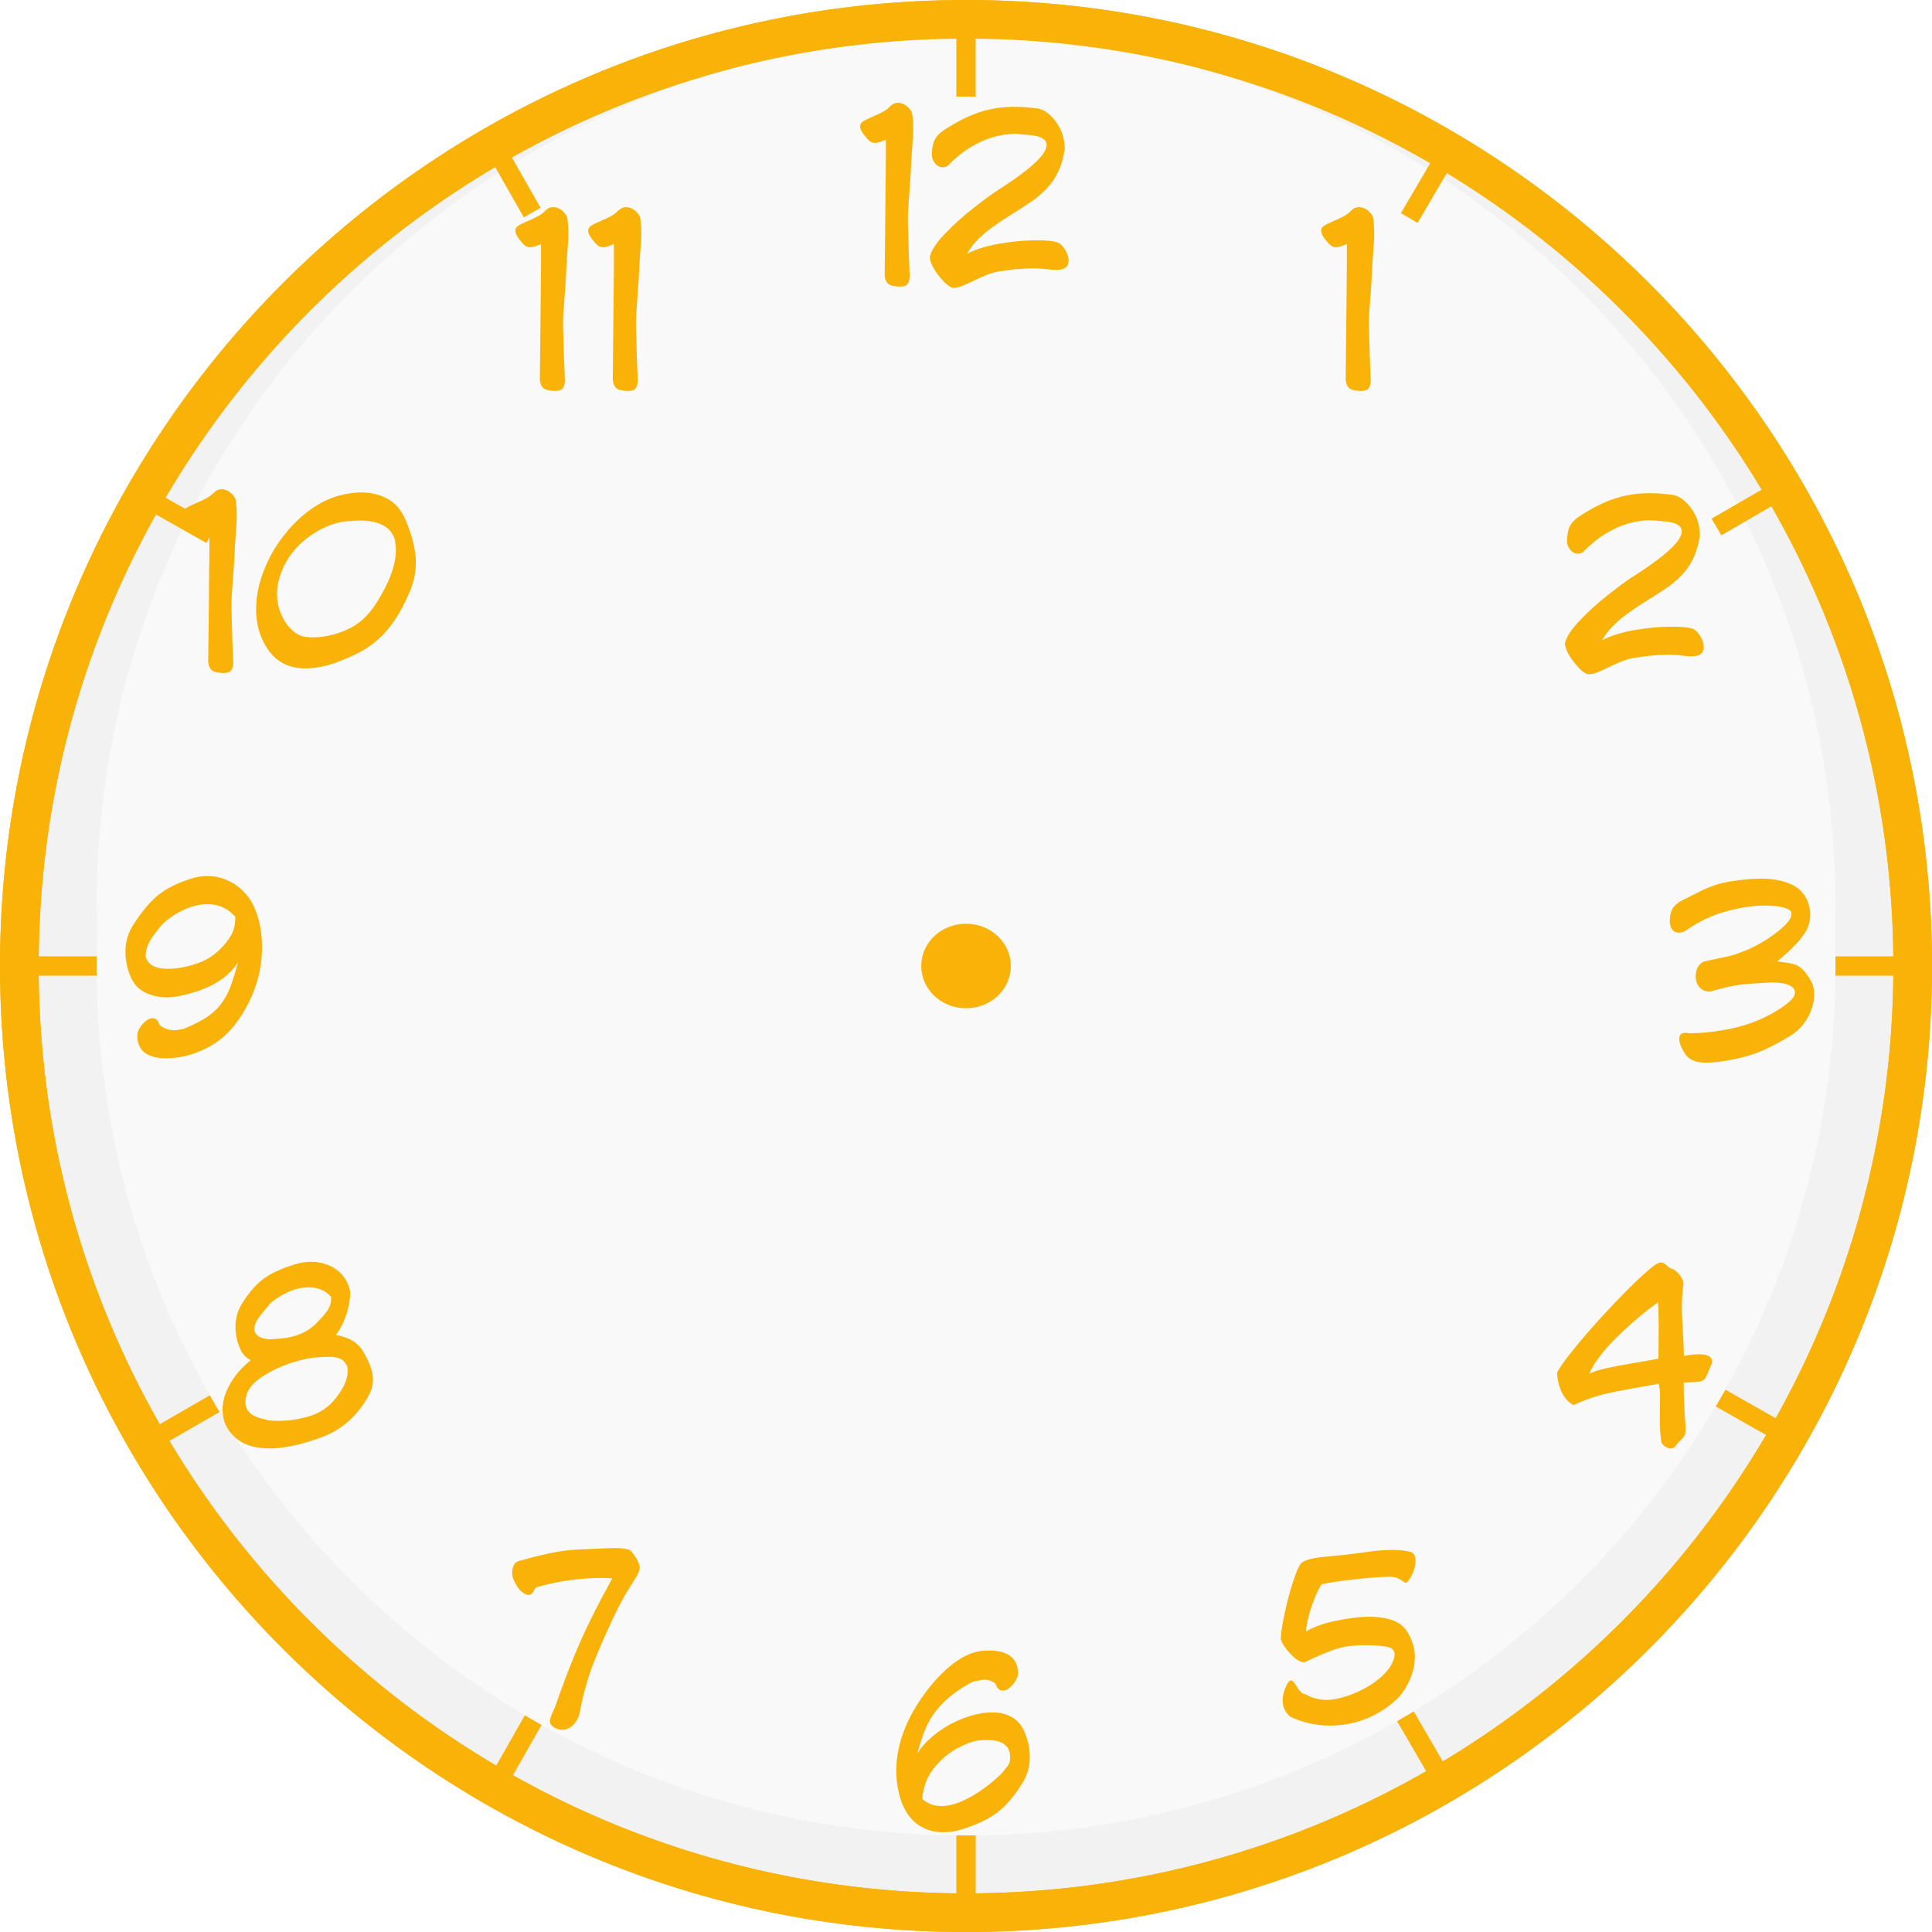
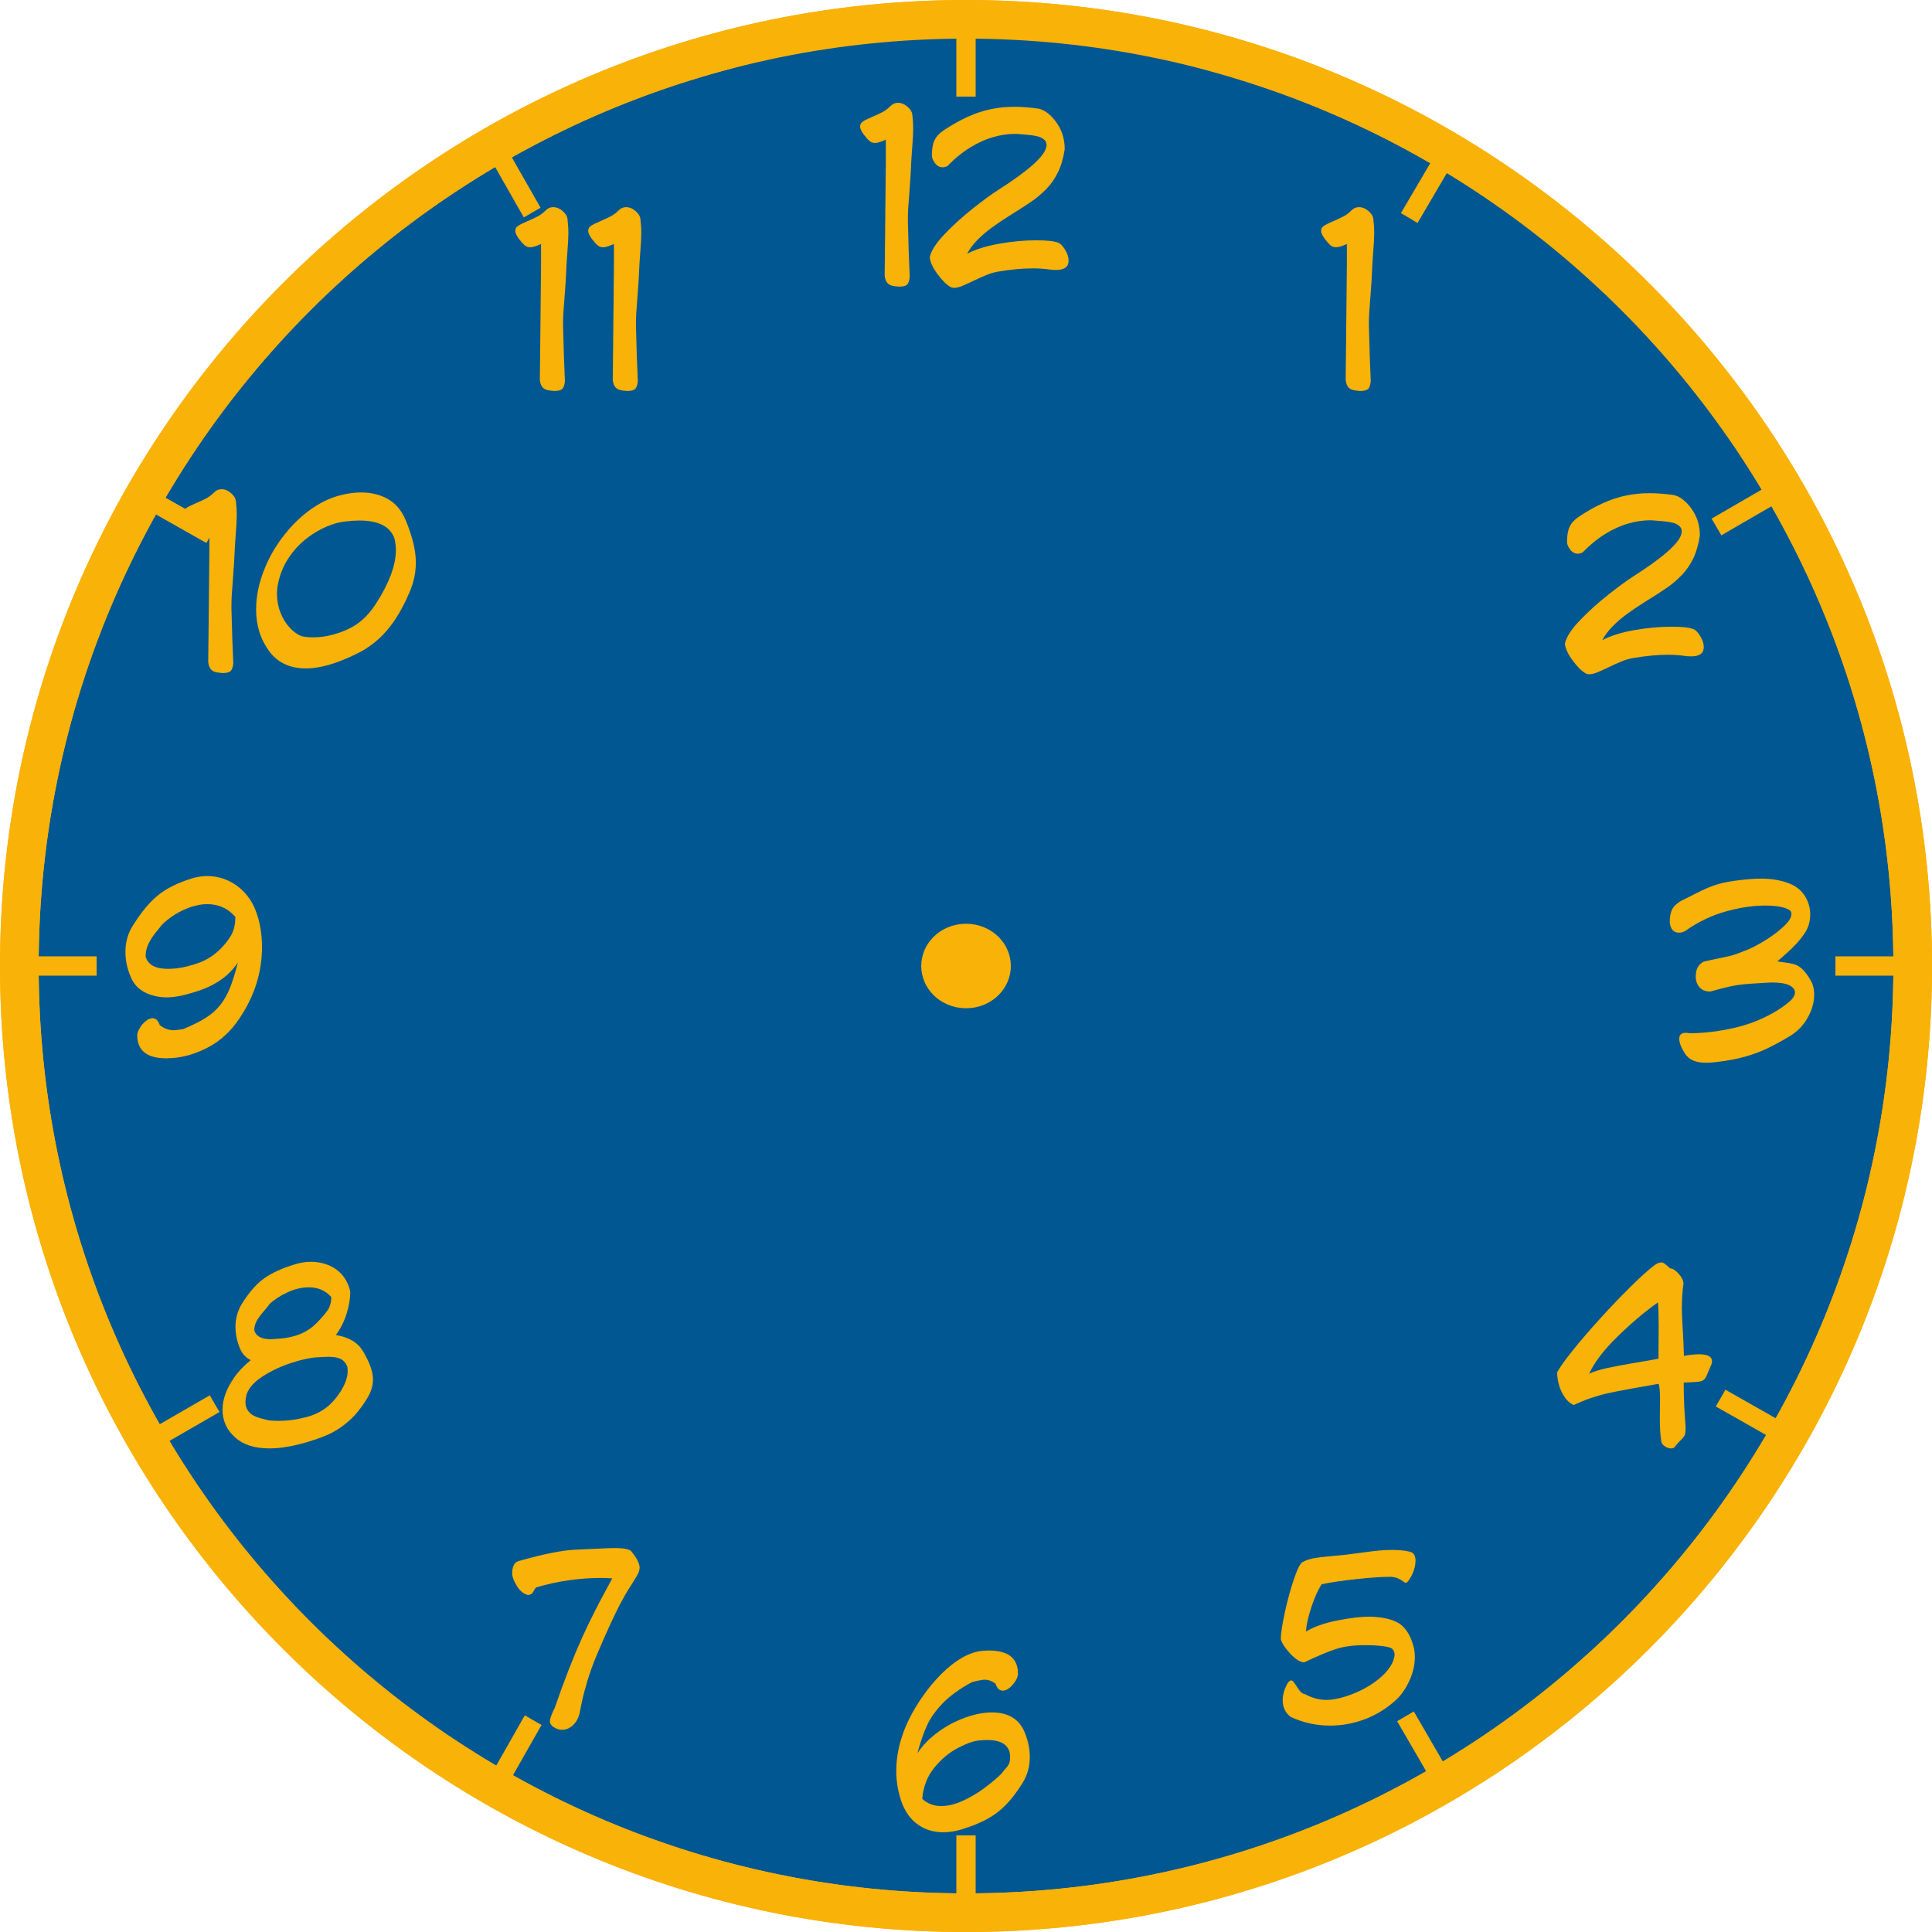
<svg xmlns="http://www.w3.org/2000/svg" id="svg1901" viewBox="0 0 100 100" version="1.0">
  <g id="layer2">
-     <path id="path2308" style="stroke-linejoin:round;stroke:#f9b208;stroke-linecap:round;stroke-width:1.905;fill:#f2f2f2" transform="matrix(1.0496 0 0 1.0496 -2.0927 -.93294)" d="m96.317 48.527c0 25.77-20.915 46.685-46.685 46.685s-46.685-20.915-46.685-46.685c-0-25.77 20.915-46.685 46.685-46.685 25.77-0 46.685 20.915 46.685 46.685z" />
-     <path id="path10448" style="fill:#f9f9f9" transform="matrix(1.2276 0 0 1.2633 -11.06 -17.096)" d="m86.399 50.648c0 19.663-16.423 35.621-36.658 35.621s-36.658-15.958-36.658-35.621c0-19.664 16.423-35.622 36.658-35.622s36.658 15.958 36.658 35.622z" />
+     <path id="path2308" style="stroke-linejoin:round;stroke:#f9b208;stroke-linecap:round;stroke-width:1.905;fill:#005792" transform="matrix(1.0496 0 0 1.0496 -2.0927 -.93294)" d="m96.317 48.527c0 25.77-20.915 46.685-46.685 46.685s-46.685-20.915-46.685-46.685c-0-25.77 20.915-46.685 46.685-46.685 25.77-0 46.685 20.915 46.685 46.685z" />
+     <path id="path10448" style="fill:#005792" transform="matrix(1.2276 0 0 1.2633 -11.06 -17.096)" d="m86.399 50.648c0 19.663-16.423 35.621-36.658 35.621s-36.658-15.958-36.658-35.621c0-19.664 16.423-35.622 36.658-35.622s36.658 15.958 36.658 35.622z" />
    <path id="path2242" style="stroke:#f9b208;stroke-width:1px;fill:none" d="m50.5 49.5l42.004-24.345" />
    <path id="path2246" style="stroke:#f9b208;stroke-width:1px;fill:none" d="m49.5 49.5l-42.37-23.979" />
    <path id="path2248" style="stroke:#f9b208;stroke-width:1px;fill:none" d="m49.5 50.5l-42.187 24.345" />
    <path id="path2250" style="stroke:#f9b208;stroke-width:1px;fill:none" d="m50.5 50.5l41.638 23.612" />
    <path id="path2252" style="stroke:#f9b208;stroke-width:1px;fill:none" d="m74.662 92.138l-24.162-41.638" />
    <path id="path2254" style="stroke:#f9b208;stroke-width:1px;fill:none" d="m25.521 92.687l23.979-42.187" />
    <path id="path2258" style="stroke:#f9b208;stroke-width:1px;fill:none" d="m0.454 50h99.153" />
    <path id="path2260" style="stroke:#f9b208;stroke-width:1px;fill:none" d="m50 0.393v99.164" />
-     <path id="path9472" style="fill:#f2f2f2" d="m5.156 46.156c-0.108 1.27-0.156 2.547-0.156 3.844 0 24.84 20.16 45 45 45s45-20.16 45-45c0-1.297-0.049-2.574-0.156-3.844-1.956 23.04-21.301 41.156-44.844 41.156s-42.888-18.116-44.844-41.156z" />
+     <path id="path9472" style="fill:#005792" d="m5.156 46.156c-0.108 1.27-0.156 2.547-0.156 3.844 0 24.84 20.16 45 45 45s45-20.16 45-45c0-1.297-0.049-2.574-0.156-3.844-1.956 23.04-21.301 41.156-44.844 41.156s-42.888-18.116-44.844-41.156z" />
    <path id="path2262" style="stroke:#f9b208;stroke-width:1px;fill:none" d="m74.845 8.046l-24.345 41.454" />
    <path id="path2264" style="stroke:#f9b208;stroke-width:1px;fill:none" d="m25.338 7.13l24.162 42.37" />
-     <path id="path2266" style="fill:#f9f9f9" transform="matrix(1.2276 0 0 1.2633 -11.06 -13.982)" d="m86.399 50.648c0 19.663-16.423 35.621-36.658 35.621s-36.658-15.958-36.658-35.621c0-19.664 16.423-35.622 36.658-35.622s36.658 15.958 36.658 35.622z" />
+     <path id="path2266" style="fill:#005792" transform="matrix(1.2276 0 0 1.2633 -11.06 -13.982)" d="m86.399 50.648c0 19.663-16.423 35.621-36.658 35.621s-36.658-15.958-36.658-35.621c0-19.664 16.423-35.622 36.658-35.622s36.658 15.958 36.658 35.622z" />
  </g>
  <g id="layer1">
    <path id="path2157" style="stroke-linejoin:round;stroke:#f9b208;stroke-linecap:round;stroke-width:1.905;fill:none" transform="matrix(1.0496 0 0 1.0496 -2.0927 -.93294)" d="m96.317 48.527c0 25.77-20.915 46.685-46.685 46.685s-46.685-20.915-46.685-46.685c-0-25.77 20.915-46.685 46.685-46.685 25.77-0 46.685 20.915 46.685 46.685z" />
    <path id="text2159" style="fill:#f9b208" d="m19.018 72.353c-0.295 0.494-0.619 0.896-0.972 1.206-0.352 0.309-0.729 0.55-1.129 0.723s-0.877 0.331-1.43 0.473c-0.558 0.143-1.074 0.214-1.547 0.214-0.769 0-1.361-0.191-1.775-0.574-0.432-0.383-0.647-0.859-0.647-1.43 0-0.531 0.199-1.083 0.597-1.655 0.203-0.301 0.491-0.604 0.865-0.911-0.256-0.121-0.444-0.325-0.563-0.612-0.152-0.369-0.229-0.738-0.229-1.105 0-0.451 0.117-0.859 0.349-1.224 0.361-0.575 0.737-1.002 1.127-1.284 0.389-0.281 0.922-0.525 1.598-0.732 0.285-0.088 0.564-0.132 0.838-0.132 0.324 0 0.628 0.059 0.912 0.177 0.284 0.119 0.524 0.293 0.718 0.525 0.194 0.231 0.328 0.513 0.4 0.845 0 0.359-0.064 0.741-0.192 1.145-0.128 0.405-0.312 0.771-0.552 1.099 0.672 0.109 1.139 0.39 1.403 0.841 0.344 0.57 0.516 1.055 0.516 1.453 0 0.322-0.096 0.642-0.287 0.958zm-1.872-5.218c-0.293-0.336-0.682-0.504-1.166-0.504-0.358 0-0.724 0.087-1.099 0.26s-0.689 0.378-0.941 0.616c-0.027 0.053-0.118 0.168-0.272 0.345-0.154 0.176-0.277 0.342-0.369 0.498-0.092 0.155-0.138 0.325-0.138 0.511 0.088 0.305 0.376 0.457 0.864 0.457 0.049 0 0.217-0.012 0.504-0.035 0.772-0.069 1.379-0.324 1.823-0.768 0.263-0.263 0.461-0.49 0.594-0.678 0.133-0.189 0.2-0.422 0.2-0.702zm0.826 3.586c-0.088-0.193-0.207-0.323-0.356-0.391-0.15-0.067-0.346-0.101-0.591-0.101-0.134 0-0.338 0.009-0.612 0.026-0.34 0.016-0.777 0.11-1.312 0.282-0.536 0.172-1.028 0.401-1.478 0.687-0.451 0.286-0.736 0.599-0.857 0.939-0.041 0.168-0.062 0.299-0.062 0.395 0 0.17 0.037 0.313 0.111 0.429 0.075 0.117 0.172 0.207 0.292 0.273 0.12 0.065 0.258 0.118 0.413 0.158s0.288 0.074 0.397 0.101c0.16 0.016 0.324 0.024 0.492 0.024 0.485 0 0.975-0.067 1.471-0.2s0.914-0.366 1.254-0.7c0.244-0.244 0.449-0.519 0.614-0.825 0.165-0.305 0.247-0.591 0.247-0.857 0-0.111-0.008-0.191-0.023-0.24z" />
    <path id="text2167" style="fill:#f9b208" d="m47.219 5.922c0.032 0.244 0.047 0.496 0.047 0.756 0 0.219-0.017 0.542-0.051 0.971-0.034 0.429-0.057 0.813-0.069 1.153-0.01 0.238-0.033 0.589-0.069 1.053-0.036 0.464-0.059 0.781-0.07 0.953s-0.016 0.394-0.016 0.669c0 0.039 0.002 0.102 0.006 0.188s0.006 0.151 0.006 0.196c0.015 0.748 0.043 1.568 0.084 2.461-0.017 0.201-0.063 0.337-0.136 0.409-0.073 0.071-0.212 0.106-0.417 0.106-0.082-0.007-0.166-0.017-0.251-0.027-0.085-0.011-0.161-0.033-0.228-0.066-0.068-0.034-0.124-0.087-0.17-0.161-0.046-0.075-0.078-0.181-0.095-0.32 0.005-0.566 0.013-1.282 0.023-2.149 0.01-0.866 0.023-2.122 0.038-3.769v-1.116c-0.252 0.113-0.436 0.17-0.554 0.17-0.111 0-0.207-0.033-0.288-0.1s-0.184-0.182-0.309-0.346c-0.121-0.168-0.182-0.304-0.182-0.407 0-0.102 0.044-0.184 0.132-0.247s0.245-0.143 0.47-0.239c0.226-0.096 0.411-0.182 0.557-0.258 0.145-0.076 0.284-0.181 0.414-0.314 0.114-0.111 0.242-0.167 0.384-0.167 0.174 0 0.337 0.066 0.489 0.196 0.153 0.131 0.238 0.266 0.255 0.404zm7.89 1.799c-0.066 0.453-0.181 0.848-0.343 1.184-0.162 0.336-0.365 0.628-0.608 0.876-0.243 0.248-0.496 0.463-0.76 0.644-0.264 0.182-0.653 0.433-1.169 0.753-0.334 0.209-0.64 0.416-0.918 0.621-0.279 0.205-0.524 0.418-0.736 0.638-0.212 0.219-0.385 0.452-0.52 0.698 0.432-0.226 0.983-0.399 1.653-0.518s1.315-0.179 1.936-0.179c0.539 0 0.911 0.04 1.116 0.12 0.116 0.037 0.236 0.156 0.362 0.356s0.189 0.393 0.189 0.579c0 0.32-0.216 0.48-0.647 0.48-0.145 0-0.257-0.008-0.337-0.023-0.28-0.039-0.572-0.059-0.876-0.059-0.528 0-1.123 0.056-1.787 0.167-0.2 0.035-0.396 0.092-0.591 0.17-0.194 0.078-0.423 0.181-0.687 0.308-0.263 0.127-0.468 0.219-0.613 0.277-0.146 0.057-0.275 0.086-0.389 0.086-0.076 0-0.14-0.017-0.193-0.05-0.199-0.111-0.421-0.332-0.667-0.663-0.245-0.331-0.378-0.622-0.399-0.872 0.068-0.336 0.33-0.741 0.785-1.214 0.455-0.474 0.952-0.922 1.492-1.345s0.949-0.722 1.226-0.898c1.545-0.982 2.385-1.718 2.52-2.206 0.016-0.066 0.023-0.114 0.023-0.143 0-0.121-0.045-0.219-0.137-0.293s-0.207-0.128-0.344-0.161c-0.138-0.033-0.284-0.056-0.437-0.069s-0.271-0.023-0.353-0.031c-0.16-0.016-0.284-0.024-0.372-0.024-0.352 0-0.721 0.054-1.109 0.163s-0.785 0.287-1.192 0.535c-0.408 0.248-0.805 0.571-1.191 0.97-0.092 0.041-0.172 0.061-0.241 0.061-0.16 0-0.293-0.072-0.401-0.215-0.107-0.144-0.161-0.276-0.161-0.397 0-0.332 0.046-0.595 0.139-0.789 0.093-0.194 0.255-0.368 0.485-0.52 0.436-0.289 0.854-0.523 1.254-0.702s0.797-0.308 1.189-0.388c0.393-0.08 0.794-0.12 1.204-0.12 0.374 0 0.793 0.032 1.26 0.097 0.324 0.078 0.63 0.315 0.916 0.712s0.429 0.858 0.429 1.386z" />
    <path id="text2171" style="fill:#f9b208" d="m29.372 11.322c0.031 0.245 0.047 0.497 0.047 0.756 0 0.219-0.017 0.543-0.052 0.971-0.034 0.429-0.057 0.813-0.068 1.153-0.01 0.239-0.033 0.59-0.069 1.054-0.036 0.463-0.06 0.781-0.071 0.952-0.01 0.171-0.016 0.394-0.016 0.669 0 0.039 0.002 0.102 0.006 0.188s0.006 0.151 0.006 0.196c0.016 0.748 0.044 1.568 0.085 2.461-0.018 0.201-0.063 0.337-0.136 0.409-0.074 0.071-0.213 0.106-0.418 0.106-0.082-0.007-0.165-0.017-0.25-0.027-0.085-0.011-0.161-0.033-0.229-0.066-0.067-0.034-0.124-0.087-0.17-0.161-0.046-0.075-0.077-0.181-0.095-0.32 0.006-0.566 0.014-1.282 0.024-2.149 0.009-0.866 0.022-2.122 0.038-3.769v-1.116c-0.252 0.113-0.437 0.17-0.554 0.17-0.111 0-0.208-0.033-0.289-0.1-0.081-0.066-0.184-0.181-0.309-0.345-0.121-0.168-0.181-0.304-0.181-0.408 0-0.101 0.044-0.184 0.131-0.247 0.088-0.064 0.245-0.143 0.471-0.239 0.225-0.096 0.411-0.182 0.556-0.258 0.146-0.076 0.284-0.18 0.415-0.313 0.113-0.112 0.241-0.167 0.384-0.167 0.173 0 0.337 0.065 0.489 0.196s0.237 0.266 0.255 0.404zm3.773 0c0.031 0.245 0.047 0.497 0.047 0.756 0 0.219-0.017 0.543-0.051 0.971-0.034 0.429-0.057 0.813-0.069 1.153-0.01 0.239-0.033 0.59-0.069 1.054-0.036 0.463-0.059 0.781-0.07 0.952s-0.016 0.394-0.016 0.669c0 0.039 0.002 0.102 0.006 0.188 0.003 0.086 0.005 0.151 0.005 0.196 0.016 0.748 0.044 1.568 0.085 2.461-0.017 0.201-0.063 0.337-0.136 0.409-0.073 0.071-0.212 0.106-0.417 0.106-0.082-0.007-0.166-0.017-0.251-0.027-0.085-0.011-0.161-0.033-0.228-0.066-0.068-0.034-0.124-0.087-0.17-0.161-0.046-0.075-0.078-0.181-0.095-0.32 0.005-0.566 0.013-1.282 0.023-2.149 0.01-0.866 0.022-2.122 0.038-3.769v-1.116c-0.252 0.113-0.436 0.17-0.554 0.17-0.111 0-0.207-0.033-0.288-0.1-0.081-0.066-0.184-0.181-0.309-0.345-0.121-0.168-0.182-0.304-0.182-0.408 0-0.101 0.044-0.184 0.132-0.247 0.088-0.064 0.244-0.143 0.47-0.239s0.411-0.182 0.557-0.258c0.145-0.076 0.283-0.18 0.414-0.313 0.114-0.112 0.241-0.167 0.384-0.167 0.174 0 0.337 0.065 0.489 0.196 0.153 0.131 0.238 0.266 0.255 0.404z" />
    <path id="text2175" style="fill:#f9b208" d="m12.207 25.922c0.031 0.245 0.047 0.497 0.047 0.756 0 0.219-0.017 0.543-0.051 0.971-0.034 0.429-0.057 0.813-0.069 1.153-0.01 0.239-0.033 0.59-0.069 1.054-0.036 0.463-0.06 0.781-0.07 0.952-0.011 0.171-0.016 0.394-0.016 0.669 0 0.039 0.002 0.102 0.005 0.188 0.004 0.086 0.006 0.151 0.006 0.196 0.016 0.748 0.044 1.568 0.085 2.461-0.017 0.201-0.063 0.337-0.136 0.409-0.073 0.071-0.212 0.106-0.417 0.106-0.082-0.007-0.166-0.017-0.251-0.027-0.085-0.011-0.161-0.033-0.228-0.066-0.068-0.034-0.124-0.087-0.17-0.161-0.046-0.075-0.078-0.181-0.096-0.32 0.006-0.566 0.014-1.282 0.024-2.149 0.01-0.866 0.022-2.122 0.038-3.769v-1.116c-0.252 0.113-0.437 0.17-0.554 0.17-0.111 0-0.207-0.033-0.288-0.1-0.081-0.066-0.184-0.181-0.309-0.345-0.121-0.168-0.182-0.304-0.182-0.408 0-0.101 0.044-0.184 0.132-0.247 0.088-0.064 0.245-0.143 0.47-0.239 0.226-0.096 0.411-0.182 0.557-0.258 0.145-0.076 0.283-0.18 0.414-0.313 0.113-0.112 0.241-0.167 0.384-0.167 0.174 0 0.337 0.065 0.489 0.196 0.153 0.131 0.238 0.266 0.255 0.404zm9.018 4.667c-0.244 0.582-0.503 1.077-0.777 1.483-0.273 0.406-0.56 0.743-0.861 1.011-0.301 0.267-0.616 0.489-0.946 0.665-0.33 0.175-0.717 0.347-1.16 0.515-0.61 0.223-1.162 0.334-1.656 0.334-0.806 0-1.43-0.288-1.872-0.864-0.465-0.619-0.697-1.351-0.697-2.194 0-0.823 0.212-1.671 0.636-2.546 0.256-0.526 0.582-1.025 0.98-1.499 0.397-0.473 0.836-0.873 1.315-1.2 0.48-0.326 0.97-0.549 1.472-0.67 0.356-0.09 0.699-0.135 1.032-0.135 0.519 0 0.98 0.113 1.384 0.338 0.403 0.226 0.71 0.59 0.921 1.091 0.352 0.85 0.528 1.582 0.528 2.195 0 0.504-0.1 0.996-0.299 1.476zm-0.783-2.628c-0.185-0.679-0.8-1.019-1.845-1.019-0.184 0-0.42 0.016-0.709 0.047-0.299 0.027-0.63 0.117-0.992 0.271-0.362 0.153-0.717 0.367-1.063 0.64-0.347 0.273-0.651 0.609-0.912 1.006-0.26 0.398-0.439 0.843-0.537 1.335-0.031 0.15-0.047 0.319-0.047 0.507 0 0.341 0.062 0.666 0.186 0.974 0.124 0.307 0.284 0.566 0.481 0.776 0.196 0.21 0.401 0.354 0.616 0.432 0.16 0.039 0.357 0.059 0.589 0.059 0.561 0 1.14-0.131 1.739-0.393 0.598-0.261 1.099-0.706 1.501-1.333 0.696-1.076 1.043-2.012 1.043-2.809 0-0.114-0.016-0.278-0.05-0.493z" />
    <path id="text2183" style="fill:#f9b208" d="m13.262 47.206c0.199 0.55 0.299 1.155 0.299 1.813 0 1.315-0.392 2.55-1.175 3.706-0.443 0.66-0.983 1.156-1.619 1.488-0.635 0.332-1.264 0.517-1.885 0.554-0.033 0-0.079 0.002-0.138 0.006s-0.101 0.006-0.126 0.006c-1.01 0-1.515-0.401-1.515-1.201 0.006-0.114 0.051-0.239 0.135-0.377 0.084-0.137 0.187-0.255 0.309-0.353 0.122-0.097 0.239-0.146 0.35-0.146 0.168 0 0.292 0.12 0.372 0.36 0.227 0.176 0.471 0.264 0.732 0.264 0.059 0 0.218-0.02 0.477-0.059 0.488-0.201 0.883-0.399 1.185-0.593s0.55-0.416 0.746-0.665c0.195-0.249 0.361-0.545 0.498-0.886 0.136-0.342 0.271-0.776 0.404-1.301-0.229 0.34-0.5 0.622-0.813 0.846-0.314 0.225-0.645 0.403-0.993 0.534-0.349 0.131-0.726 0.243-1.133 0.337-0.291 0.056-0.535 0.085-0.733 0.085-0.426 0-0.808-0.088-1.148-0.263-0.34-0.174-0.585-0.447-0.735-0.818-0.176-0.422-0.264-0.846-0.264-1.272 0-0.518 0.132-0.977 0.396-1.38 0.43-0.685 0.861-1.204 1.294-1.556 0.433-0.351 1.017-0.641 1.753-0.87 0.258-0.08 0.526-0.12 0.806-0.12 0.361 0 0.711 0.076 1.05 0.229 0.339 0.152 0.636 0.369 0.89 0.652 0.255 0.282 0.448 0.609 0.579 0.98zm-1.081 0.252c-0.381-0.44-0.865-0.66-1.453-0.66-0.276 0-0.561 0.051-0.856 0.151-0.295 0.101-0.57 0.232-0.825 0.393s-0.482 0.34-0.681 0.537c-0.018 0.032-0.11 0.149-0.277 0.352s-0.301 0.407-0.401 0.612-0.151 0.428-0.151 0.668c0.117 0.424 0.501 0.636 1.151 0.636 0.113 0 0.258-0.008 0.434-0.023 0.363-0.041 0.753-0.138 1.171-0.289 0.417-0.151 0.79-0.392 1.12-0.722 0.247-0.246 0.436-0.492 0.569-0.737s0.199-0.551 0.199-0.918z" />
    <path id="text2187" style="fill:#f9b208" d="m53.038 89.667c0.176 0.427 0.264 0.851 0.264 1.271 0 0.514-0.132 0.974-0.396 1.38-0.281 0.449-0.564 0.819-0.849 1.109s-0.606 0.532-0.963 0.726c-0.356 0.195-0.788 0.371-1.296 0.529-0.322 0.104-0.65 0.155-0.984 0.155-0.5 0-0.939-0.135-1.316-0.407-0.377-0.271-0.658-0.668-0.844-1.189-0.175-0.516-0.263-1.039-0.263-1.571 0-1.228 0.42-2.464 1.259-3.709 0.329-0.486 0.676-0.914 1.042-1.284s0.739-0.664 1.119-0.881c0.38-0.216 0.748-0.335 1.103-0.354 0.035 0 0.081-0.002 0.138-0.006 0.056-0.004 0.098-0.006 0.126-0.006 1.008 0 1.512 0.401 1.512 1.201-0.006 0.174-0.097 0.364-0.273 0.569s-0.349 0.307-0.518 0.307c-0.168 0-0.292-0.12-0.373-0.36-0.177-0.137-0.366-0.205-0.565-0.205-0.092 0-0.214 0.018-0.366 0.056-0.153 0.037-0.246 0.058-0.281 0.064-0.645 0.352-1.152 0.718-1.521 1.1s-0.642 0.768-0.817 1.159c-0.176 0.39-0.34 0.866-0.493 1.427 0.233-0.348 0.519-0.66 0.859-0.935s0.7-0.504 1.081-0.686c0.381-0.181 0.754-0.314 1.119-0.398 0.281-0.062 0.545-0.094 0.791-0.094 0.856 0 1.424 0.344 1.705 1.032zm-0.779 1.031c-0.117-0.424-0.501-0.636-1.152-0.636-0.113 0-0.257 0.008-0.433 0.023-0.291 0.03-0.66 0.162-1.108 0.397-0.447 0.236-0.851 0.576-1.212 1.021-0.362 0.446-0.568 0.981-0.619 1.606 0.268 0.248 0.595 0.372 0.982 0.372 0.346 0 0.714-0.088 1.104-0.265 0.391-0.177 0.762-0.395 1.112-0.653 0.351-0.259 0.656-0.517 0.916-0.772 0.031-0.053 0.09-0.126 0.177-0.22s0.151-0.181 0.193-0.262 0.063-0.193 0.063-0.336c0-0.111-0.008-0.203-0.023-0.275z" />
    <path id="text2191" style="fill:#f9b208" d="m93.721 50.748c0.121 0.197 0.181 0.449 0.181 0.755-0.005 0.399-0.122 0.797-0.35 1.196-0.227 0.398-0.542 0.716-0.945 0.952-0.449 0.266-0.844 0.479-1.186 0.64s-0.72 0.298-1.134 0.412c-0.414 0.113-0.888 0.202-1.424 0.266-0.209 0.026-0.397 0.038-0.565 0.038-0.524 0-0.884-0.156-1.081-0.468-0.199-0.309-0.299-0.565-0.299-0.768 0-0.209 0.112-0.313 0.337-0.313 0.033 0 0.097 0.007 0.19 0.023 0.58 0 1.193-0.059 1.837-0.177 0.645-0.118 1.225-0.287 1.741-0.506 0.669-0.287 1.217-0.619 1.643-0.996 0.16-0.148 0.24-0.292 0.24-0.43 0-0.155-0.098-0.28-0.296-0.375-0.197-0.096-0.495-0.144-0.893-0.144-0.024 0-0.068 0.002-0.132 0.006s-0.116 0.006-0.155 0.006c-0.604 0.037-1.004 0.065-1.201 0.083-0.198 0.019-0.421 0.055-0.671 0.109-0.25 0.053-0.594 0.142-1.032 0.265-0.25 0-0.438-0.076-0.565-0.227-0.127-0.152-0.19-0.336-0.19-0.552 0-0.372 0.135-0.627 0.407-0.768 0.263-0.063 0.557-0.127 0.88-0.192s0.544-0.116 0.662-0.152 0.356-0.126 0.714-0.268c0.269-0.108 0.588-0.276 0.955-0.504 0.367-0.229 0.681-0.467 0.943-0.714s0.393-0.457 0.393-0.631c0-0.062-0.016-0.114-0.047-0.155-0.059-0.08-0.206-0.148-0.443-0.204-0.236-0.056-0.524-0.083-0.864-0.083-0.64 0-1.326 0.103-2.058 0.309-0.731 0.206-1.417 0.534-2.058 0.986-0.106 0.072-0.222 0.108-0.349 0.108-0.279 0-0.439-0.176-0.48-0.527 0-0.375 0.071-0.647 0.214-0.816 0.142-0.169 0.347-0.309 0.615-0.421 0.029-0.013 0.213-0.107 0.552-0.281s0.648-0.309 0.927-0.406c0.28-0.096 0.61-0.172 0.991-0.227 0.578-0.08 1.047-0.12 1.406-0.12 0.607 0 1.131 0.097 1.57 0.29 0.313 0.135 0.557 0.346 0.733 0.633 0.175 0.287 0.263 0.6 0.263 0.937 0 0.362-0.099 0.69-0.298 0.985-0.143 0.205-0.288 0.386-0.436 0.543-0.147 0.158-0.305 0.311-0.473 0.46-0.168 0.15-0.333 0.296-0.495 0.438 0.188 0.026 0.37 0.051 0.548 0.078 0.178 0.026 0.325 0.064 0.441 0.114s0.234 0.136 0.354 0.258c0.121 0.122 0.248 0.3 0.383 0.535z" />
    <path id="text2195" style="fill:#f9b208" d="m71.082 11.322c0.031 0.245 0.047 0.497 0.047 0.756 0 0.219-0.017 0.543-0.052 0.971-0.034 0.429-0.057 0.813-0.069 1.153-0.009 0.239-0.032 0.59-0.068 1.054-0.036 0.463-0.06 0.781-0.071 0.952-0.01 0.171-0.016 0.394-0.016 0.669 0 0.039 0.002 0.102 0.006 0.188s0.006 0.151 0.006 0.196c0.016 0.748 0.044 1.568 0.085 2.461-0.018 0.201-0.063 0.337-0.136 0.409-0.074 0.071-0.213 0.106-0.418 0.106-0.082-0.007-0.165-0.017-0.25-0.027-0.085-0.011-0.161-0.033-0.229-0.066-0.067-0.034-0.124-0.087-0.17-0.161-0.046-0.075-0.077-0.181-0.095-0.32 0.006-0.566 0.014-1.282 0.023-2.149 0.01-0.866 0.023-2.122 0.039-3.769v-1.116c-0.252 0.113-0.437 0.17-0.554 0.17-0.111 0-0.208-0.033-0.289-0.1-0.081-0.066-0.184-0.181-0.309-0.345-0.121-0.168-0.181-0.304-0.181-0.408 0-0.101 0.044-0.184 0.131-0.247 0.088-0.064 0.245-0.143 0.471-0.239 0.225-0.096 0.411-0.182 0.556-0.258 0.146-0.076 0.284-0.18 0.415-0.313 0.113-0.112 0.241-0.167 0.384-0.167 0.173 0 0.337 0.065 0.489 0.196s0.237 0.266 0.255 0.404z" />
    <path id="text2199" style="fill:#f9b208" d="m73.147 85.154c0.056 0.188 0.085 0.392 0.085 0.613 0 0.404-0.093 0.81-0.279 1.218-0.185 0.408-0.413 0.739-0.682 0.991-0.481 0.443-1.017 0.777-1.607 1.003-0.591 0.226-1.196 0.338-1.815 0.338-0.723 0-1.407-0.151-2.051-0.454-0.272-0.217-0.407-0.501-0.407-0.852 0-0.262 0.072-0.534 0.216-0.818 0.077-0.142 0.148-0.214 0.214-0.214 0.049 0 0.097 0.03 0.142 0.088 0.046 0.059 0.104 0.144 0.175 0.255 0.07 0.112 0.136 0.198 0.198 0.259 0.061 0.062 0.13 0.097 0.206 0.104 0.365 0.202 0.737 0.302 1.116 0.302 0.375 0 0.831-0.104 1.368-0.313 0.575-0.227 1.065-0.522 1.473-0.886 0.407-0.365 0.636-0.737 0.687-1.118-0.006-0.207-0.087-0.337-0.242-0.39s-0.422-0.091-0.801-0.114c-0.121-0.008-0.293-0.012-0.516-0.012-0.566 0-1.05 0.064-1.45 0.191-0.401 0.127-0.957 0.359-1.67 0.697-0.199 0-0.436-0.146-0.711-0.437-0.274-0.291-0.441-0.545-0.502-0.764 0-0.276 0.067-0.724 0.201-1.345 0.133-0.621 0.29-1.198 0.468-1.73 0.179-0.532 0.328-0.834 0.447-0.907 0.158-0.09 0.343-0.155 0.554-0.197s0.513-0.081 0.907-0.115c0.393-0.034 0.647-0.058 0.76-0.071 0.156-0.018 0.427-0.053 0.811-0.106 0.385-0.053 0.692-0.09 0.92-0.113 0.229-0.022 0.459-0.033 0.692-0.033 0.349 0 0.657 0.031 0.923 0.093 0.193 0.045 0.29 0.198 0.29 0.457 0 0.295-0.092 0.599-0.276 0.911-0.095 0.161-0.172 0.241-0.228 0.241-0.026 0-0.075-0.028-0.15-0.082-0.074-0.055-0.159-0.104-0.255-0.147-0.095-0.043-0.216-0.07-0.363-0.082-0.455 0-1.044 0.039-1.766 0.117-0.723 0.078-1.33 0.167-1.823 0.267-0.14 0.225-0.271 0.493-0.392 0.806-0.121 0.312-0.22 0.623-0.298 0.933-0.077 0.309-0.115 0.545-0.115 0.707 0.416-0.248 0.957-0.438 1.623-0.57 0.666-0.131 1.221-0.197 1.667-0.197 0.666 0.017 1.168 0.13 1.506 0.337 0.337 0.207 0.587 0.587 0.75 1.139z" />
    <path id="text2203" style="fill:#f9b208" d="m32.652 80.27c0.303 0.362 0.454 0.65 0.454 0.865 0 0.097-0.023 0.196-0.07 0.296-0.047 0.099-0.133 0.246-0.258 0.441-0.125 0.194-0.219 0.344-0.284 0.449-0.262 0.436-0.534 0.955-0.816 1.559-0.282 0.603-0.541 1.188-0.778 1.755-0.201 0.476-0.366 0.932-0.496 1.366-0.13 0.435-0.224 0.793-0.283 1.076-0.059 0.282-0.1 0.483-0.123 0.605-0.068 0.269-0.187 0.479-0.356 0.628s-0.35 0.224-0.543 0.224c-0.079 0-0.155-0.012-0.229-0.035-0.271-0.102-0.407-0.238-0.407-0.41 0-0.127 0.084-0.359 0.252-0.695 0.24-0.695 0.477-1.344 0.712-1.946 0.234-0.603 0.46-1.144 0.676-1.625 0.217-0.48 0.449-0.963 0.696-1.449 0.247-0.485 0.545-1.044 0.892-1.677-0.222-0.015-0.411-0.023-0.565-0.023-1.131 0-2.246 0.16-3.346 0.48-0.041 0.012-0.081 0.056-0.121 0.134-0.04 0.077-0.079 0.137-0.116 0.181s-0.107 0.075-0.208 0.092c-0.223-0.054-0.413-0.205-0.57-0.452s-0.243-0.465-0.256-0.652c0-0.379 0.115-0.599 0.345-0.659 1.278-0.365 2.27-0.562 2.977-0.589 0.244-0.01 0.59-0.026 1.039-0.048 0.448-0.023 0.762-0.034 0.941-0.034 0.434 0 0.714 0.048 0.841 0.143z" />
    <path id="text2207" style="fill:#f9b208" d="m87.984 27.721c-0.066 0.453-0.18 0.848-0.342 1.184s-0.365 0.628-0.608 0.876-0.497 0.463-0.76 0.644c-0.264 0.182-0.654 0.433-1.169 0.753-0.334 0.209-0.641 0.416-0.919 0.621s-0.523 0.418-0.735 0.638c-0.212 0.219-0.385 0.452-0.52 0.698 0.431-0.226 0.982-0.399 1.652-0.518s1.316-0.179 1.937-0.179c0.539 0 0.911 0.04 1.116 0.12 0.115 0.037 0.236 0.156 0.362 0.356s0.189 0.393 0.189 0.579c0 0.32-0.216 0.48-0.648 0.48-0.144 0-0.257-0.008-0.337-0.023-0.279-0.039-0.571-0.059-0.876-0.059-0.527 0-1.123 0.056-1.787 0.167-0.199 0.035-0.396 0.092-0.59 0.17-0.195 0.078-0.424 0.181-0.687 0.308-0.264 0.127-0.468 0.219-0.614 0.277-0.145 0.057-0.275 0.086-0.388 0.086-0.076 0-0.141-0.017-0.193-0.05-0.2-0.111-0.422-0.332-0.667-0.663s-0.378-0.622-0.4-0.872c0.068-0.336 0.33-0.741 0.785-1.214 0.455-0.474 0.953-0.922 1.493-1.345s0.949-0.722 1.226-0.898c1.545-0.982 2.385-1.718 2.52-2.206 0.015-0.066 0.023-0.114 0.023-0.144 0-0.121-0.046-0.218-0.138-0.293-0.092-0.074-0.206-0.128-0.344-0.161s-0.283-0.056-0.436-0.069c-0.154-0.012-0.271-0.023-0.354-0.03-0.16-0.016-0.284-0.024-0.372-0.024-0.351 0-0.721 0.054-1.108 0.163-0.388 0.108-0.786 0.286-1.193 0.534-0.407 0.249-0.804 0.572-1.191 0.97-0.092 0.041-0.172 0.062-0.24 0.062-0.16 0-0.294-0.072-0.401-0.216-0.108-0.143-0.161-0.275-0.161-0.397 0-0.332 0.046-0.595 0.139-0.789 0.092-0.194 0.254-0.368 0.485-0.52 0.435-0.289 0.853-0.523 1.253-0.702 0.401-0.179 0.797-0.308 1.19-0.388 0.392-0.08 0.794-0.12 1.204-0.12 0.373 0 0.793 0.032 1.26 0.097 0.324 0.078 0.629 0.315 0.915 0.711 0.286 0.397 0.429 0.859 0.429 1.386z" />
    <path id="text2211" style="fill:#f9b208" d="m88.54 70.721c-0.094 0.223-0.163 0.385-0.208 0.488s-0.099 0.177-0.163 0.224c-0.063 0.047-0.162 0.077-0.296 0.089-0.133 0.013-0.375 0.026-0.725 0.04 0 0.695 0.029 1.396 0.085 2.101 0.008 0.08 0.012 0.179 0.012 0.298 0 0.161-0.019 0.276-0.056 0.346s-0.111 0.158-0.221 0.264c-0.11 0.105-0.203 0.211-0.277 0.316-0.043 0.055-0.11 0.082-0.202 0.082-0.113 0-0.226-0.04-0.337-0.121s-0.167-0.169-0.167-0.263c-0.049-0.314-0.073-0.709-0.073-1.186 0-0.121 0.002-0.291 0.006-0.51s0.006-0.373 0.006-0.463c0-0.373-0.024-0.64-0.071-0.802-0.58 0.103-1.1 0.196-1.56 0.279s-0.828 0.156-1.104 0.219c-0.277 0.062-0.559 0.143-0.847 0.241-0.288 0.099-0.586 0.22-0.895 0.362-0.18-0.086-0.334-0.223-0.463-0.411-0.129-0.189-0.225-0.397-0.29-0.626-0.064-0.228-0.097-0.446-0.097-0.653 0.127-0.246 0.395-0.623 0.802-1.13s0.874-1.05 1.402-1.632c0.527-0.581 1.049-1.128 1.567-1.642 0.518-0.513 0.929-0.885 1.233-1.116 0.147-0.113 0.271-0.17 0.372-0.17 0.071 0 0.133 0.021 0.188 0.062s0.147 0.121 0.278 0.24c0.133 0.006 0.28 0.097 0.44 0.272 0.16 0.176 0.246 0.349 0.258 0.519-0.057 0.398-0.085 0.818-0.085 1.26 0 0.222 0.011 0.525 0.035 0.908 0.023 0.383 0.04 0.685 0.05 0.905 0.003 0.076 0.007 0.19 0.011 0.34 0.004 0.151 0.008 0.261 0.012 0.331 0.291-0.056 0.551-0.085 0.779-0.085 0.449 0 0.674 0.12 0.674 0.361 0 0.084-0.024 0.171-0.073 0.263zm-2.698-0.395c0-0.196 0.002-0.473 0.005-0.832 0.004-0.36 0.006-0.622 0.006-0.788 0-0.592-0.012-1.024-0.038-1.295-0.681 0.482-1.379 1.072-2.092 1.769-0.712 0.697-1.203 1.339-1.47 1.925 0.213-0.105 0.514-0.202 0.905-0.289 0.391-0.086 0.881-0.179 1.472-0.278s0.995-0.169 1.212-0.212z" />
    <path id="path2233" style="stroke-linejoin:round;stroke:#f9b208;stroke-linecap:round;stroke-width:1.484;fill:#f9b208" transform="matrix(1.1029 0 0 .9264 -5.3571 3.38)" d="m51.554 50.324c0 0.894-0.609 1.619-1.36 1.619-0.75 0-1.36-0.725-1.36-1.619s0.61-1.619 1.36-1.619c0.751 0 1.36 0.725 1.36 1.619z" />
  </g>
</svg>
